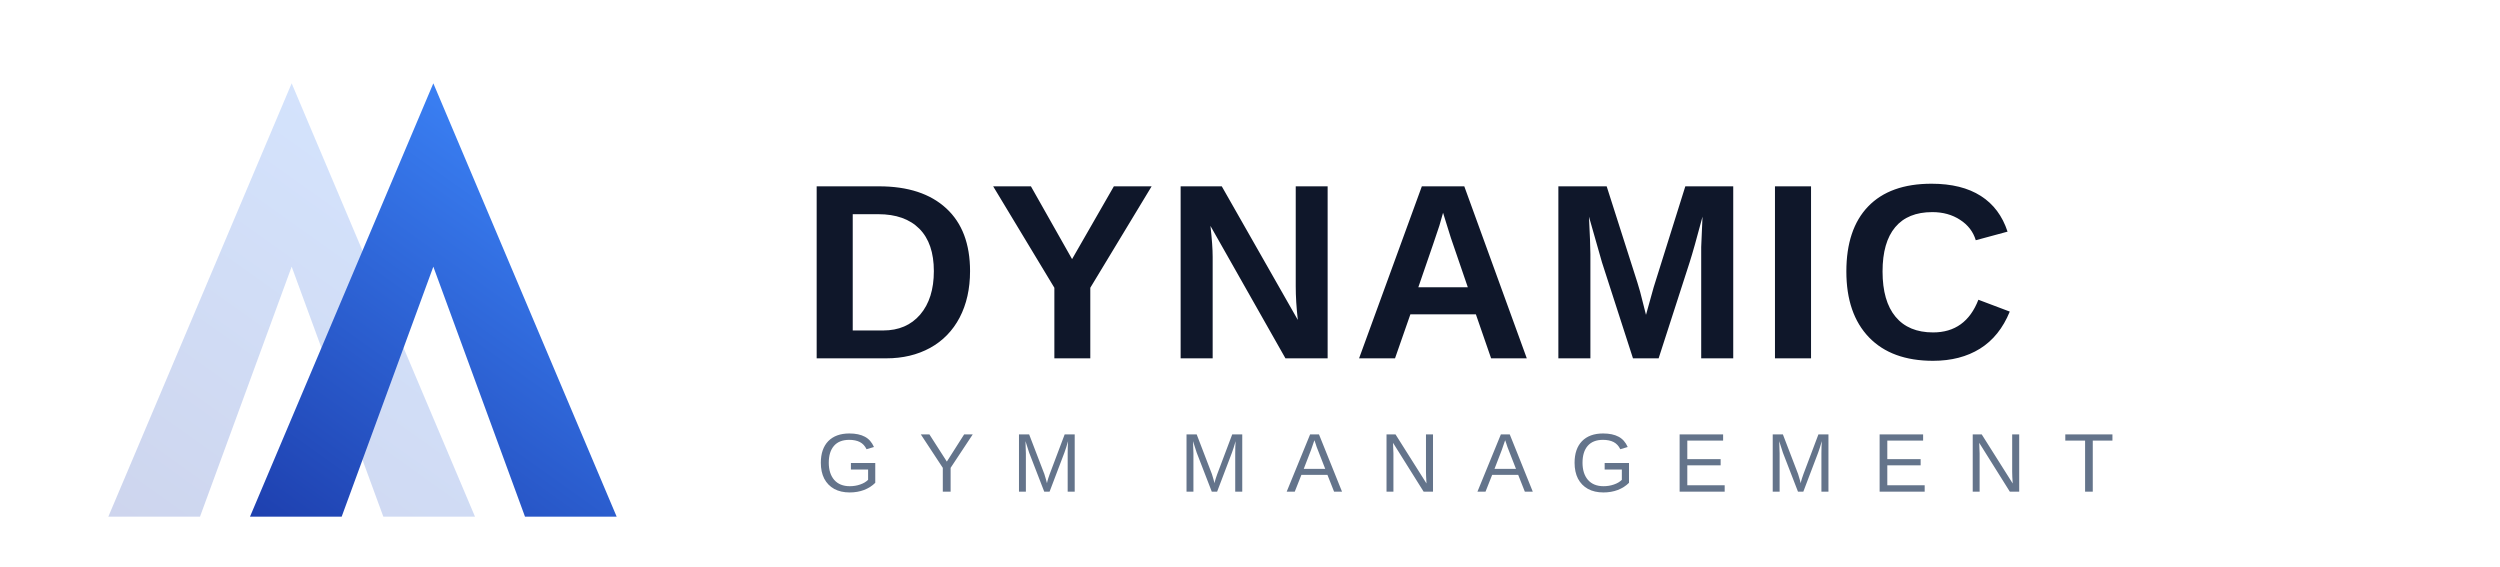
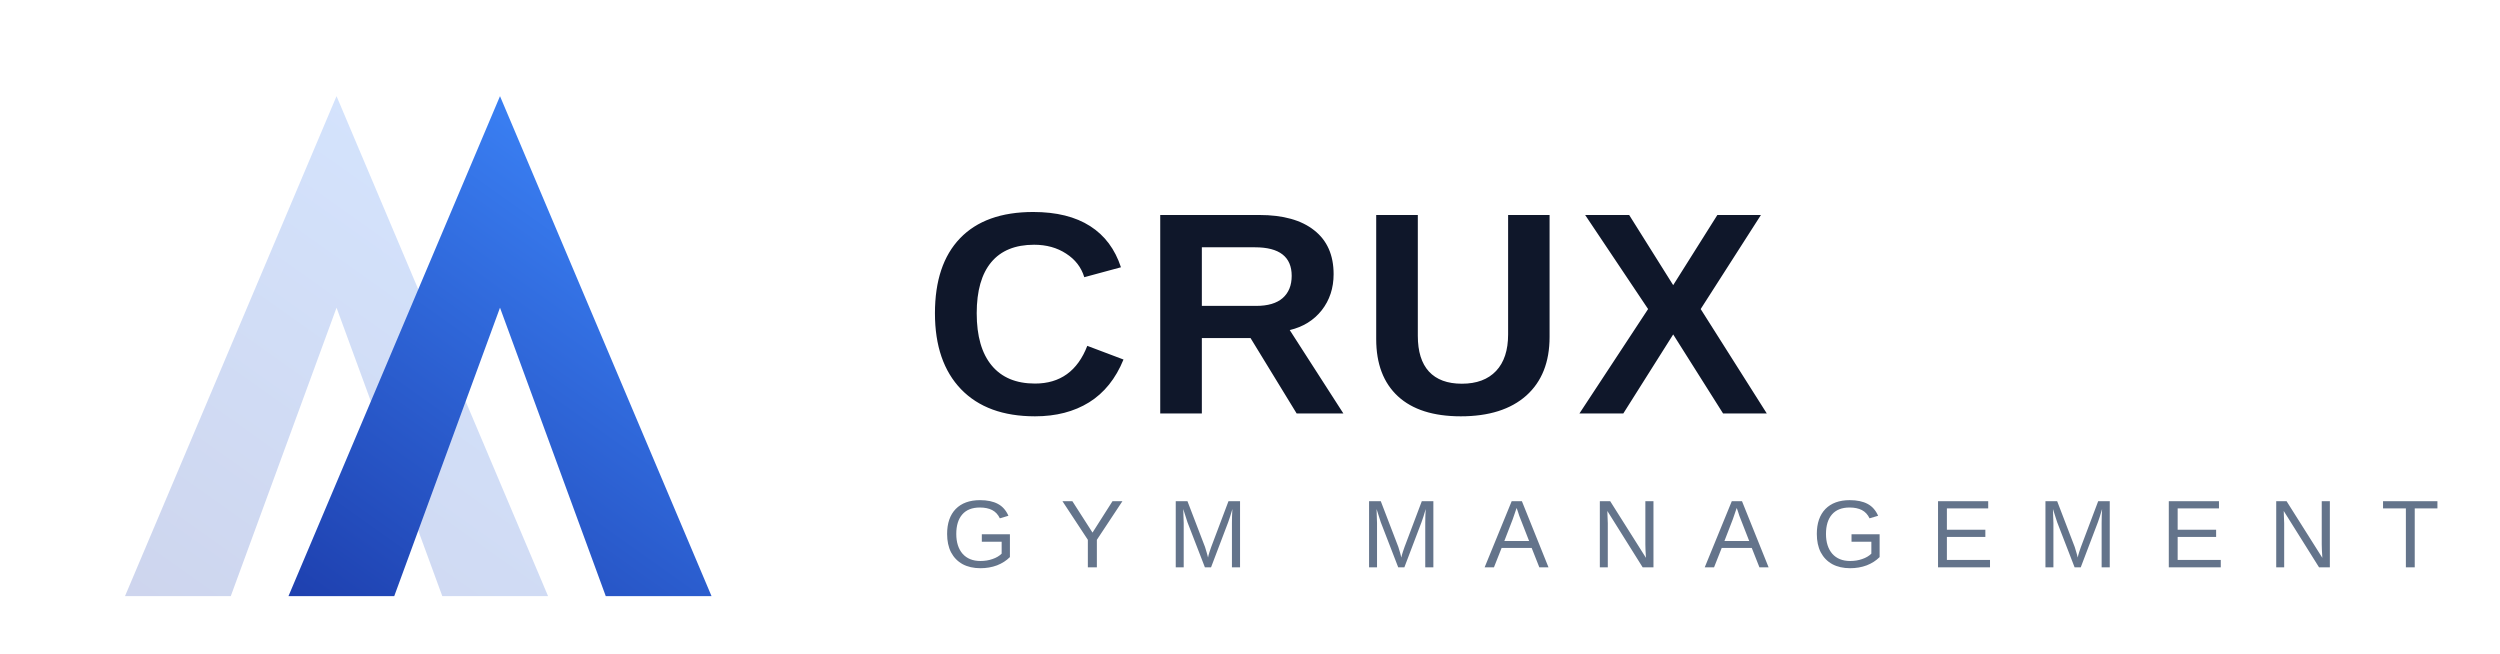
- <svg xmlns="http://www.w3.org/2000/svg" width="300" height="68" viewBox="0 0 300 68">
+ <svg xmlns="http://www.w3.org/2000/svg" width="260" height="68" viewBox="0 0 260 68">
  <defs>
    <linearGradient id="chevGrad" x1="0%" y1="100%" x2="60%" y2="0%">
      <stop offset="0%" style="stop-color:#1E40AF" />
      <stop offset="100%" style="stop-color:#3B82F6" />
    </linearGradient>
  </defs>
  <polygon points="13,62 35,10 57,62 46,62 35,32 24,62" fill="url(#chevGrad)" opacity="0.22" />
  <polygon points="30,62 52,10 74,62 63,62 52,32 41,62" fill="url(#chevGrad)" />
-   <text x="96" y="43" font-family="-apple-system,Helvetica Neue,Arial,sans-serif" font-weight="800" font-size="30" fill="#0f172a" letter-spacing="1">DYNAMIC</text>
+   <text x="96" y="43" font-family="-apple-system,Helvetica Neue,Arial,sans-serif" font-weight="800" font-size="30" fill="#0f172a" letter-spacing="1">CRUX</text>
  <text x="98" y="59" font-family="-apple-system,Helvetica Neue,Arial,sans-serif" font-weight="500" font-size="10" fill="#64748B" letter-spacing="4.5">GYM MANAGEMENT</text>
</svg>
